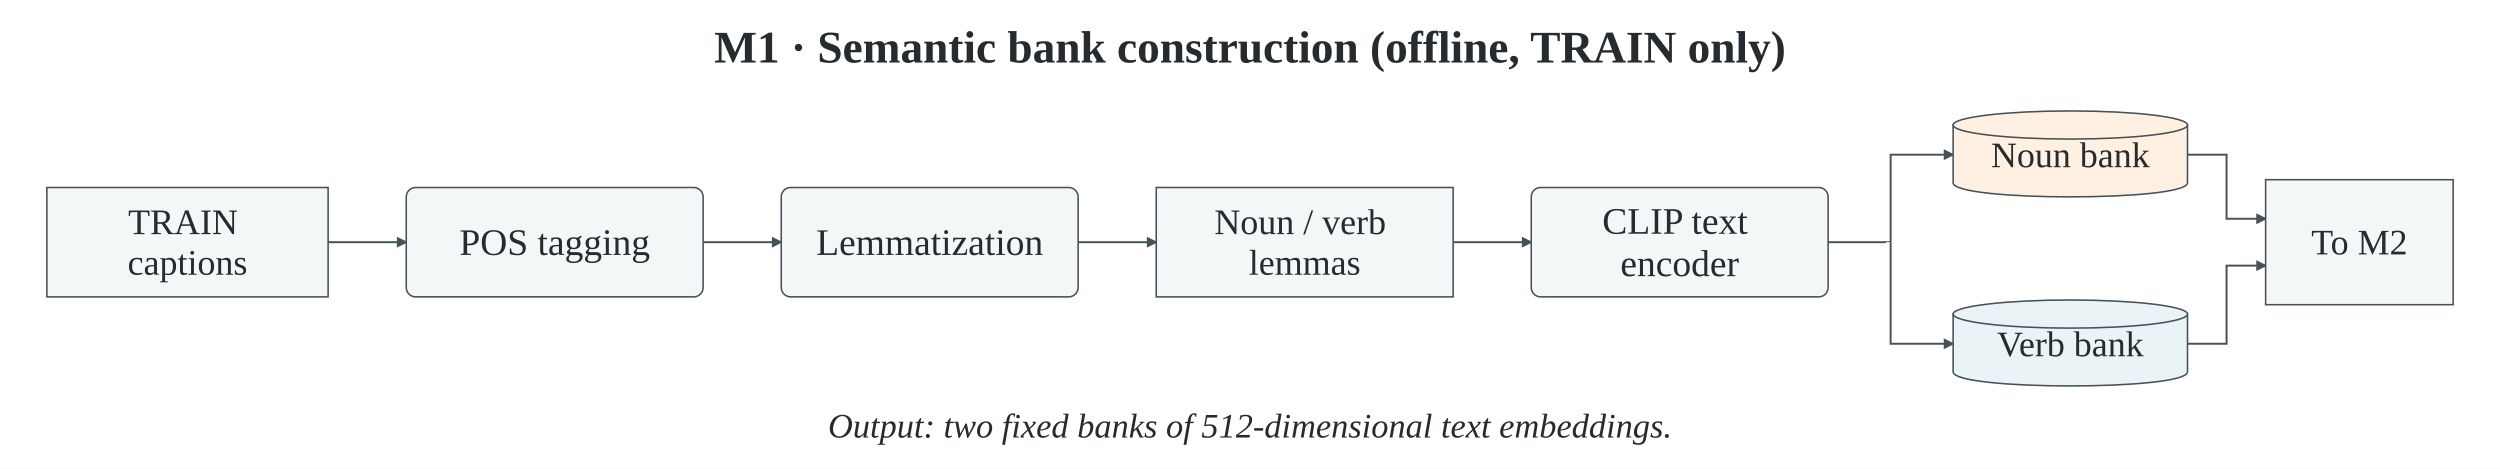
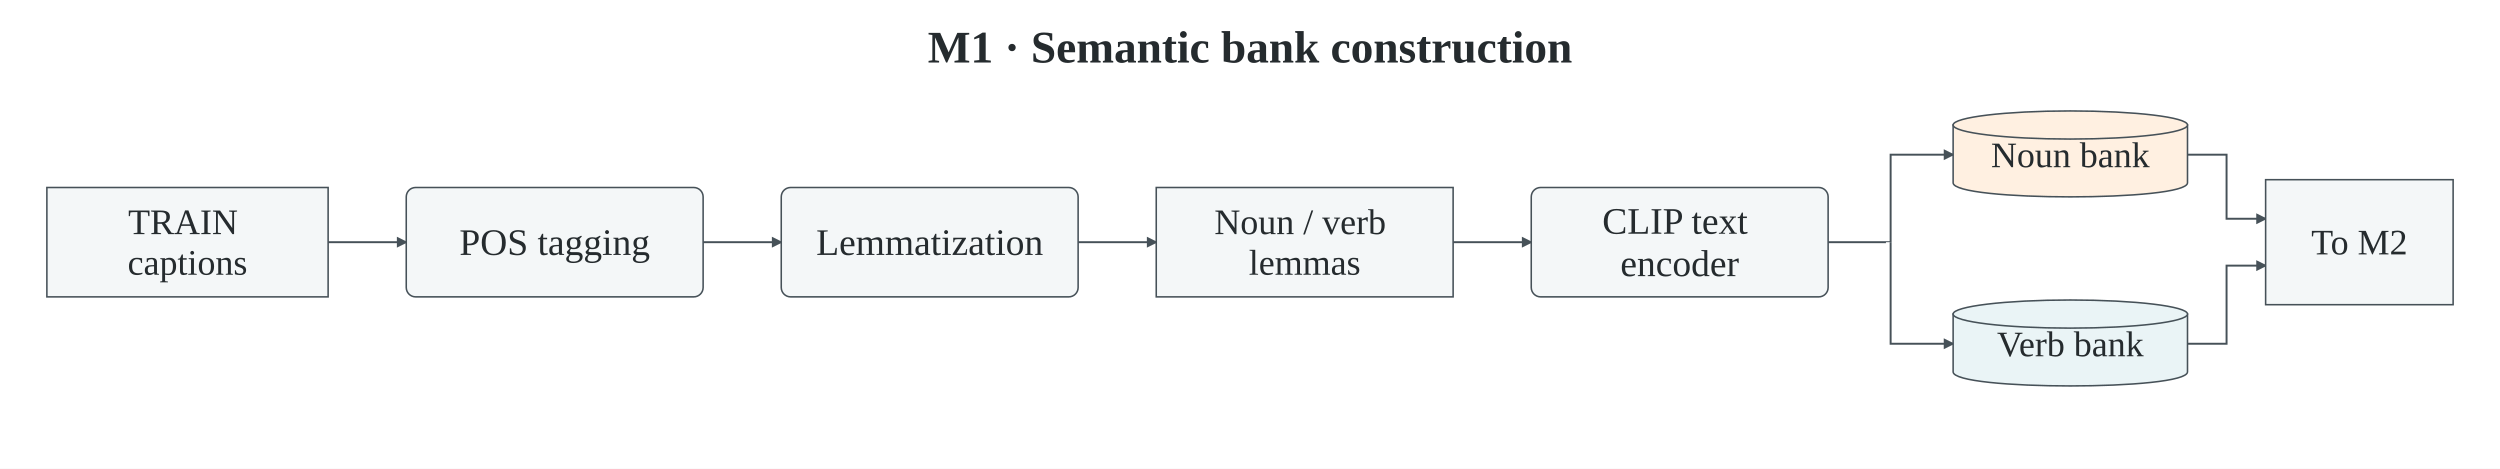
<svg xmlns="http://www.w3.org/2000/svg" width="1600" height="300" viewBox="0 0 1600 300">
  <defs>
    <marker id="arrow" markerWidth="7" markerHeight="7" refX="6" refY="3.5" orient="auto" markerUnits="userSpaceOnUse">
      <path d="M0 0L7 3.5L0 7Z" fill="#465158" />
    </marker>
  </defs>
  <rect width="100%" height="100%" fill="white" />
  <g font-family="Times New Roman,serif">
    <g id="caption-pos">
      <polyline points="210,155 260,155" fill="none" stroke="white" stroke-width="6" stroke-linejoin="miter" stroke-linecap="butt" />
      <polyline points="210,155 260,155" fill="none" stroke="#465158" stroke-width="1.25" stroke-linejoin="miter" stroke-linecap="butt" marker-end="url(#arrow)" />
    </g>
    <g id="pos-lemma">
      <polyline points="450,155 500,155" fill="none" stroke="white" stroke-width="6" stroke-linejoin="miter" stroke-linecap="butt" />
      <polyline points="450,155 500,155" fill="none" stroke="#465158" stroke-width="1.25" stroke-linejoin="miter" stroke-linecap="butt" marker-end="url(#arrow)" />
    </g>
    <g id="lemma-words">
      <polyline points="690,155 740,155" fill="none" stroke="white" stroke-width="6" stroke-linejoin="miter" stroke-linecap="butt" />
      <polyline points="690,155 740,155" fill="none" stroke="#465158" stroke-width="1.25" stroke-linejoin="miter" stroke-linecap="butt" marker-end="url(#arrow)" />
    </g>
    <g id="words-clip">
      <polyline points="930,155 980,155" fill="none" stroke="white" stroke-width="6" stroke-linejoin="miter" stroke-linecap="butt" />
      <polyline points="930,155 980,155" fill="none" stroke="#465158" stroke-width="1.25" stroke-linejoin="miter" stroke-linecap="butt" marker-end="url(#arrow)" />
    </g>
    <g id="clip-noun">
      <polyline points="1170,155 1210,155 1210,99 1250,99" fill="none" stroke="white" stroke-width="6" stroke-linejoin="miter" stroke-linecap="butt" />
      <polyline points="1170,155 1210,155 1210,99 1250,99" fill="none" stroke="#465158" stroke-width="1.25" stroke-linejoin="miter" stroke-linecap="butt" marker-end="url(#arrow)" />
    </g>
    <g id="clip-verb">
      <polyline points="1210,155 1210,220 1250,220" fill="none" stroke="white" stroke-width="6" stroke-linejoin="miter" stroke-linecap="butt" />
      <polyline points="1210,155 1210,220 1250,220" fill="none" stroke="#465158" stroke-width="1.25" stroke-linejoin="miter" stroke-linecap="butt" marker-end="url(#arrow)" />
    </g>
    <g id="noun-output">
      <polyline points="1400,99 1425,99 1425,140 1450,140" fill="none" stroke="white" stroke-width="6" stroke-linejoin="miter" stroke-linecap="butt" />
      <polyline points="1400,99 1425,99 1425,140 1450,140" fill="none" stroke="#465158" stroke-width="1.25" stroke-linejoin="miter" stroke-linecap="butt" marker-end="url(#arrow)" />
    </g>
    <g id="verb-output">
      <polyline points="1400,220 1425,220 1425,170 1450,170" fill="none" stroke="white" stroke-width="6" stroke-linejoin="miter" stroke-linecap="butt" />
      <polyline points="1400,220 1425,220 1425,170 1450,170" fill="none" stroke="#465158" stroke-width="1.25" stroke-linejoin="miter" stroke-linecap="butt" marker-end="url(#arrow)" />
    </g>
    <g id="captions">
      <rect x="30" y="120" width="180" height="70" rx="0" fill="#f4f7f8" stroke="#465158" stroke-width="1" />
      <text x="120.0" y="149.825" text-anchor="middle" font-size="23" font-weight="400" font-style="normal" fill="#252b2e">
        <tspan x="120.0" dy="0">TRAIN</tspan>
        <tspan x="120.0" dy="25.99">captions</tspan>
      </text>
    </g>
    <g id="pos">
      <rect x="260" y="120" width="190" height="70" rx="6" fill="#f4f7f8" stroke="#465158" stroke-width="1" />
      <text x="355.0" y="163.16" text-anchor="middle" font-size="24" font-weight="400" font-style="normal" fill="#252b2e">
        <tspan x="355.0" dy="0">POS tagging</tspan>
      </text>
    </g>
    <g id="lemma">
      <rect x="500" y="120" width="190" height="70" rx="6" fill="#f4f7f8" stroke="#465158" stroke-width="1" />
      <text x="595.0" y="163.16" text-anchor="middle" font-size="24" font-weight="400" font-style="normal" fill="#252b2e">
        <tspan x="595.0" dy="0">Lemmatization</tspan>
      </text>
    </g>
    <g id="words">
      <rect x="740" y="120" width="190" height="70" rx="0" fill="#f4f7f8" stroke="#465158" stroke-width="1" />
      <text x="835.0" y="149.825" text-anchor="middle" font-size="23" font-weight="400" font-style="normal" fill="#252b2e">
        <tspan x="835.0" dy="0">Noun / verb</tspan>
        <tspan x="835.0" dy="25.99">lemmas</tspan>
      </text>
    </g>
    <g id="clip">
      <rect x="980" y="120" width="190" height="70" rx="6" fill="#f4f7f8" stroke="#465158" stroke-width="1" />
      <text x="1075.0" y="149.6" text-anchor="middle" font-size="24" font-weight="400" font-style="normal" fill="#252b2e">
        <tspan x="1075.0" dy="0">CLIP text</tspan>
        <tspan x="1075.0" dy="27.12">encoder</tspan>
      </text>
    </g>
    <g id="nouns">
      <path d="M1250 80V117C1250 129 1400 129 1400 117V80Z" fill="#fff0e1" stroke="#465158" stroke-width="1" />
      <ellipse cx="1325" cy="80" rx="75" ry="9" fill="#fff0e1" stroke="#465158" stroke-width="1" />
      <text x="1325" y="107" text-anchor="middle" font-size="23" font-weight="400" font-style="normal" fill="#252b2e">
        <tspan x="1325" dy="0">Noun bank</tspan>
      </text>
    </g>
    <g id="verbs">
      <path d="M1250 201V238C1250 250 1400 250 1400 238V201Z" fill="#eaf4f6" stroke="#465158" stroke-width="1" />
      <ellipse cx="1325" cy="201" rx="75" ry="9" fill="#eaf4f6" stroke="#465158" stroke-width="1" />
      <text x="1325" y="228" text-anchor="middle" font-size="23" font-weight="400" font-style="normal" fill="#252b2e">
        <tspan x="1325" dy="0">Verb bank</tspan>
      </text>
    </g>
    <g id="output">
      <rect x="1450" y="115" width="120" height="80" rx="0" fill="#f4f7f8" stroke="#465158" stroke-width="1" />
      <text x="1510.0" y="162.82" text-anchor="middle" font-size="23" font-weight="400" font-style="normal" fill="#252b2e">
        <tspan x="1510.0" dy="0">To M2</tspan>
      </text>
    </g>
    <text x="800.0" y="40" text-anchor="middle" font-size="29" font-weight="700" font-style="normal" fill="#252b2e">
-       <tspan x="800.0" dy="0">M1 · Semantic bank construction (offline, TRAIN only)</tspan>
-     </text>
-     <text x="800" y="280" text-anchor="middle" font-size="22" font-weight="400" font-style="italic" fill="#252b2e">
-       <tspan x="800" dy="0">Output: two fixed banks of 512-dimensional text embeddings.</tspan>
+       <tspan x="800.0" dy="0">M1 · Semantic bank construction</tspan>
    </text>
  </g>
</svg>
